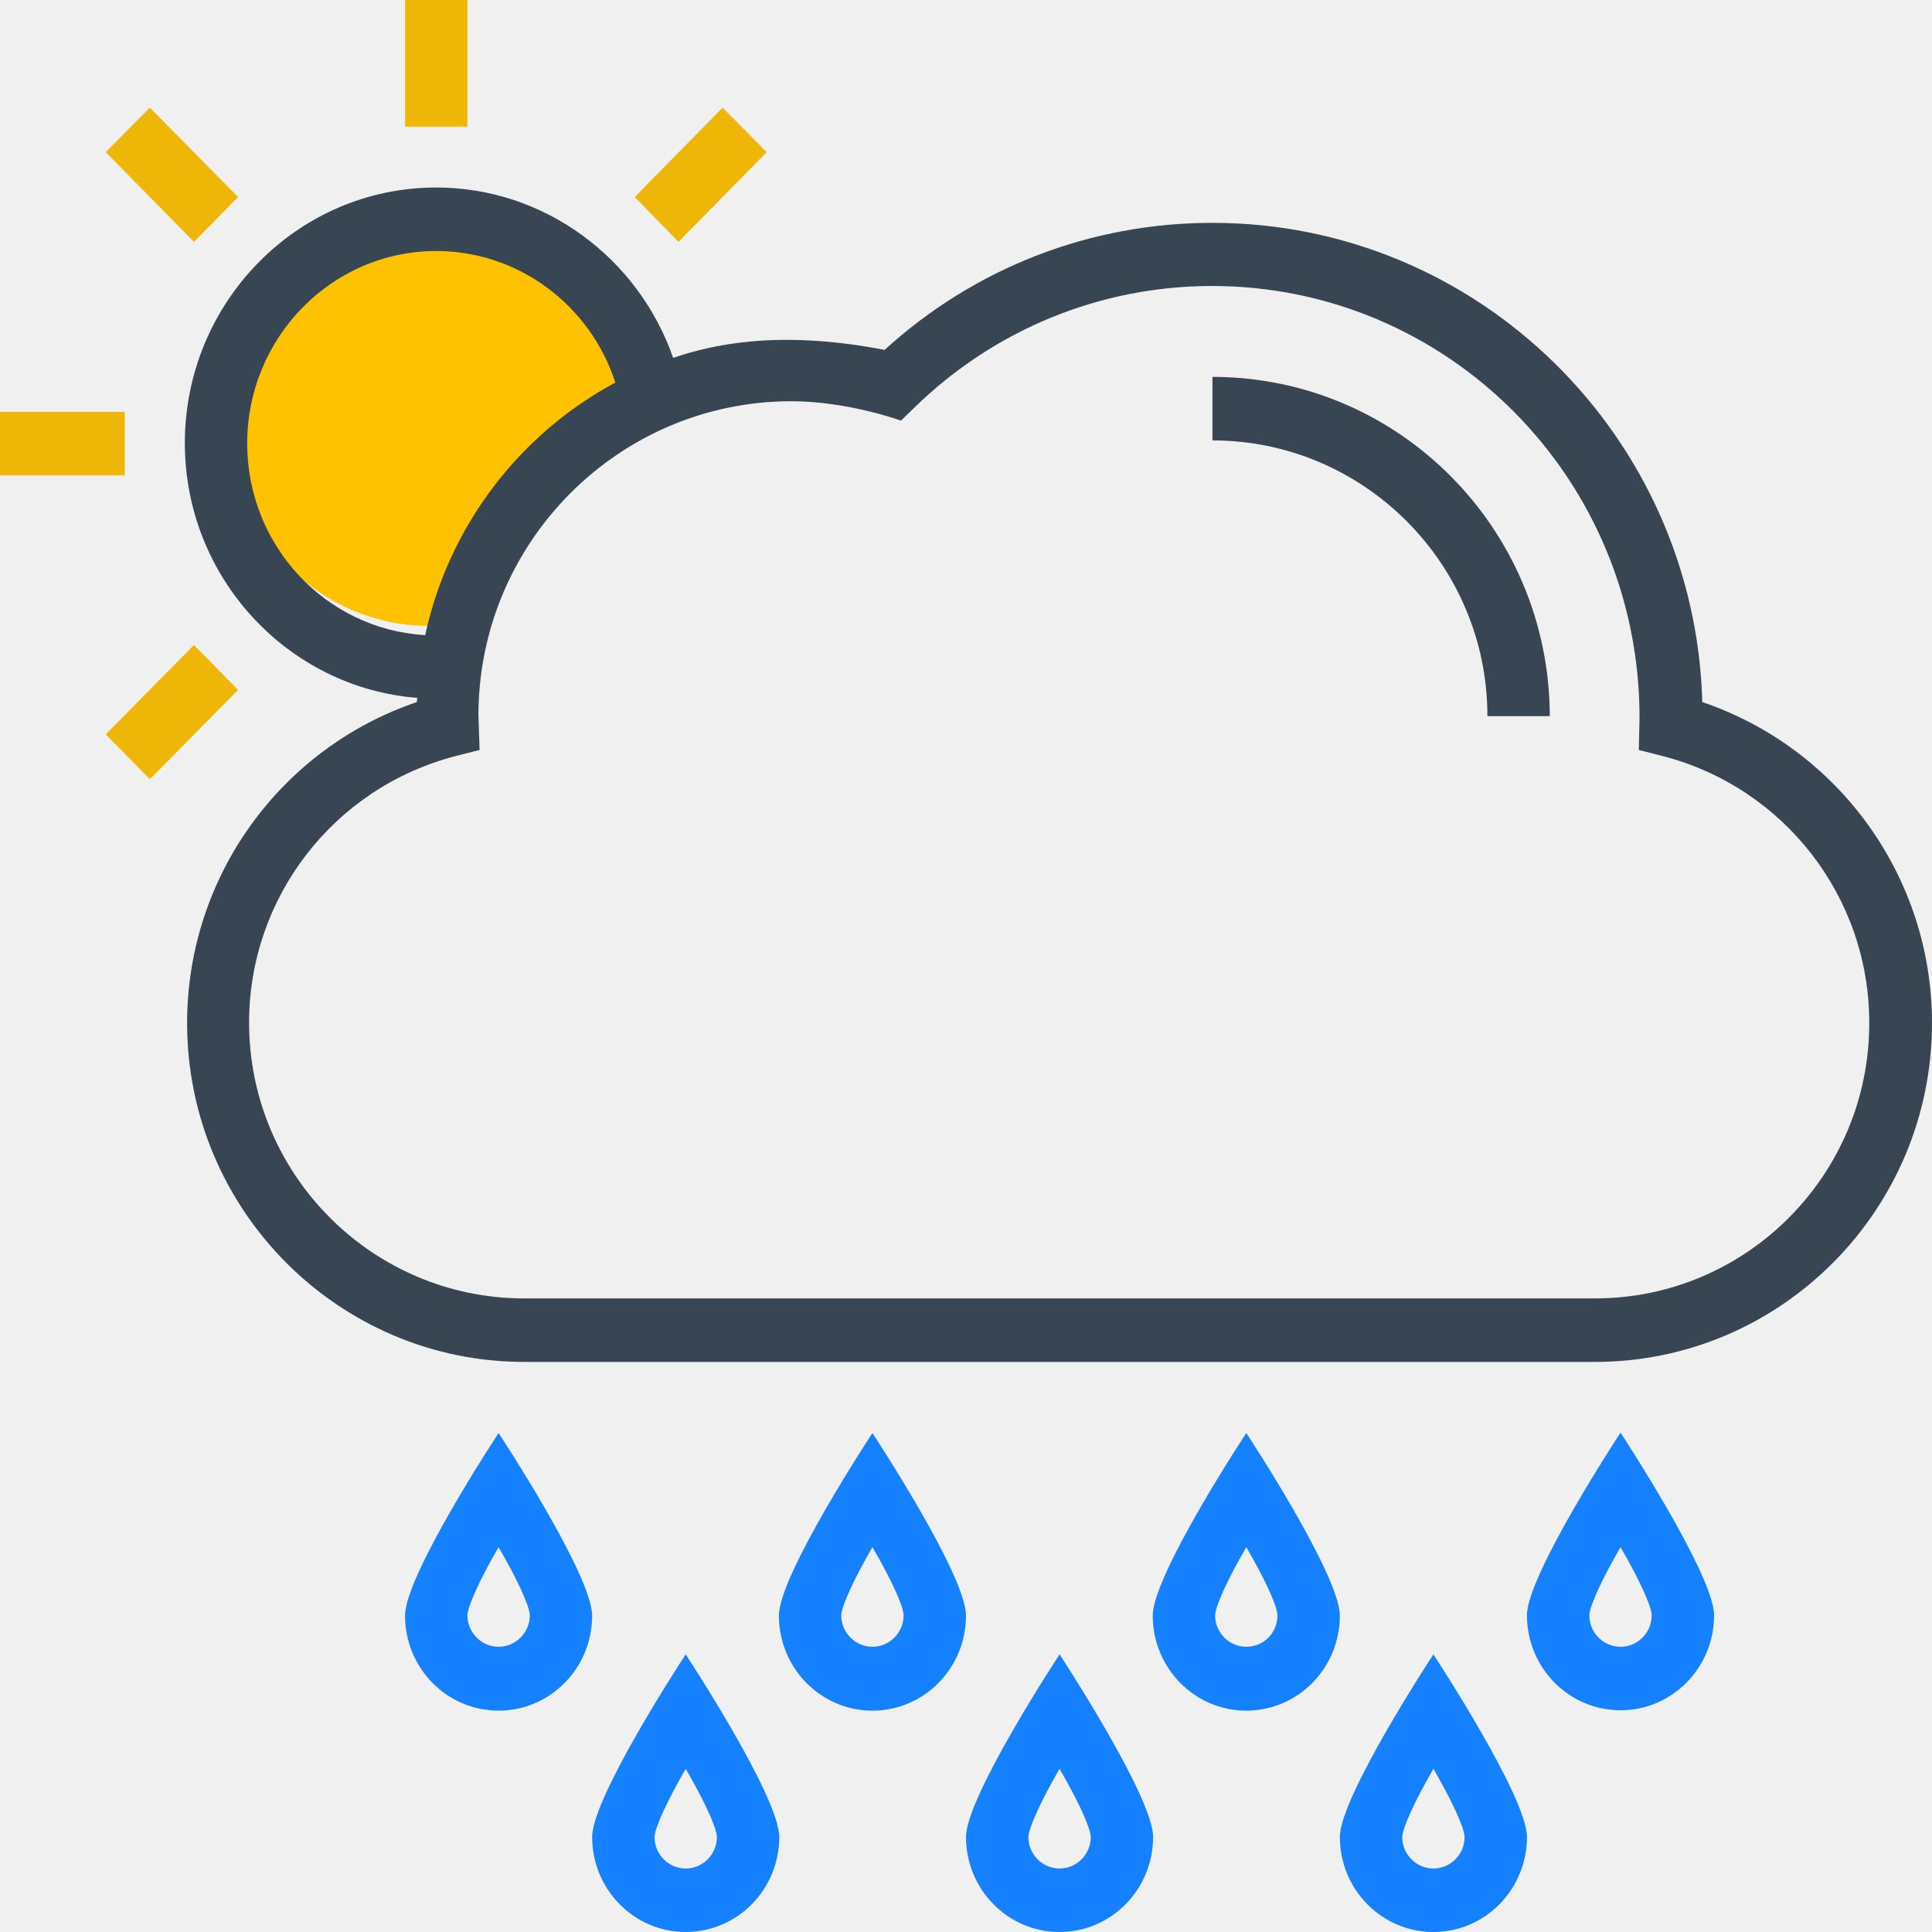
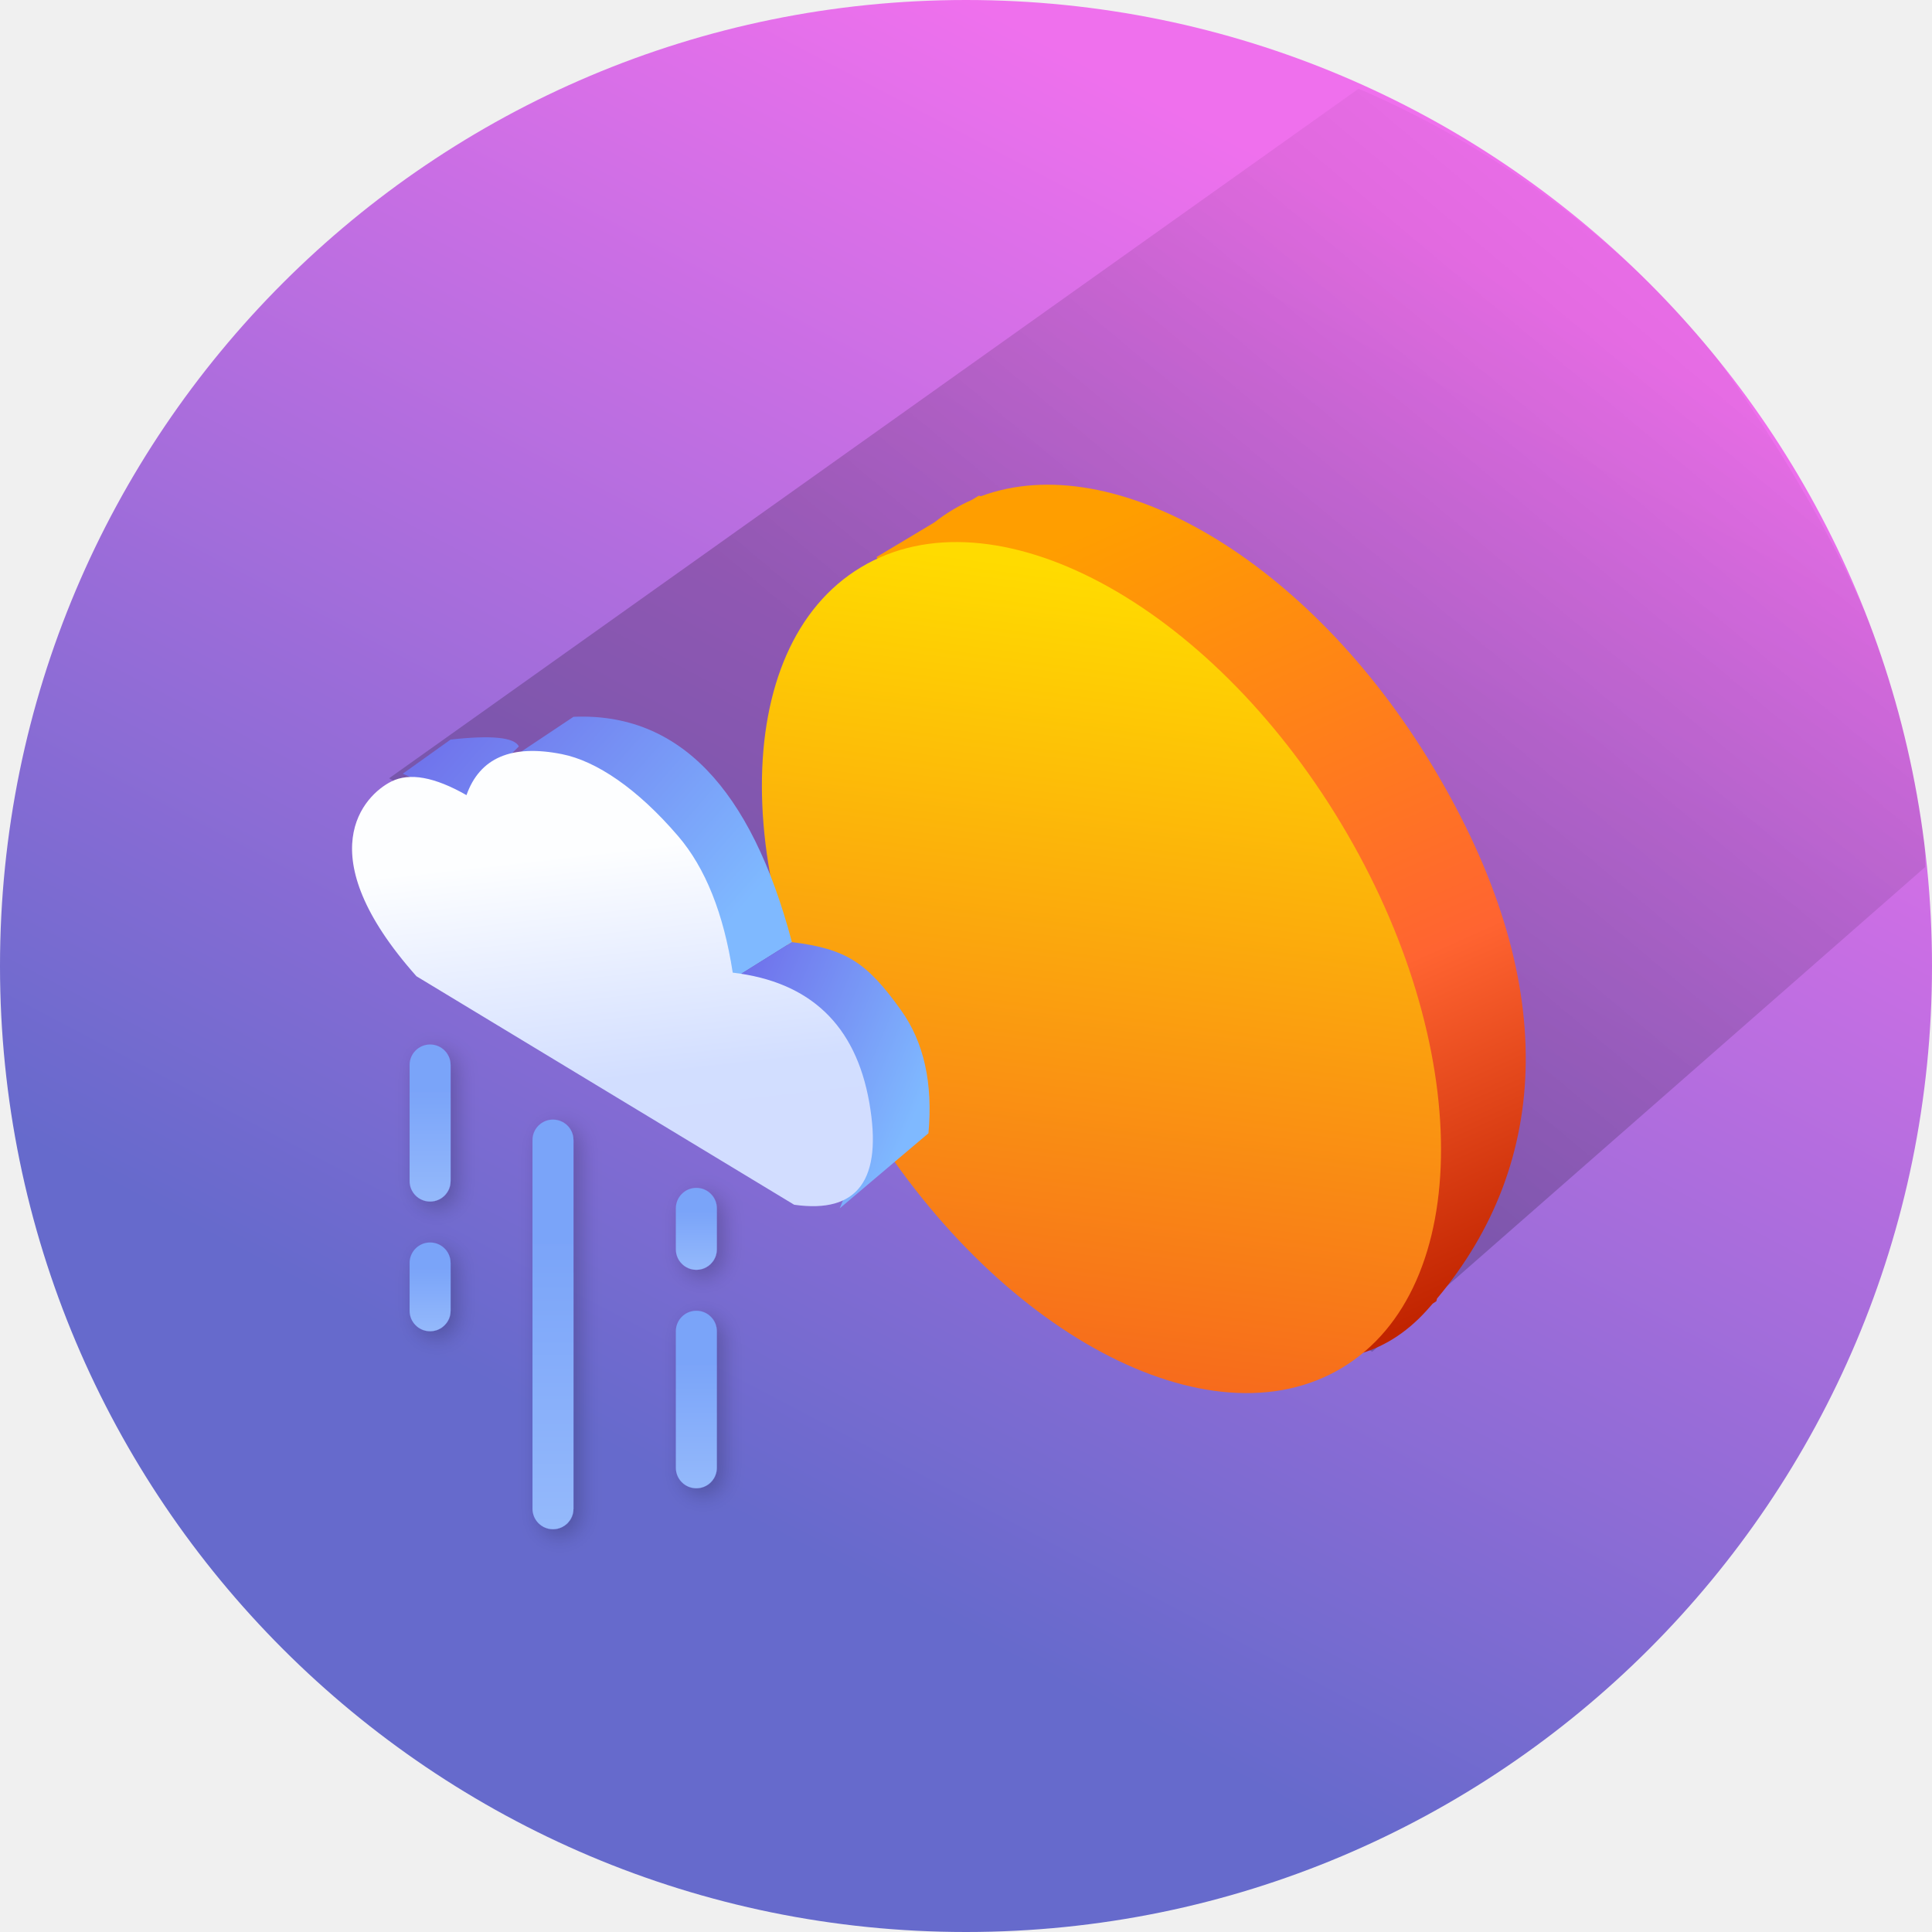
- <svg xmlns="http://www.w3.org/2000/svg" width="77" height="77" viewBox="0 0 77 77">
+ <svg xmlns="http://www.w3.org/2000/svg" xmlns:xlink="http://www.w3.org/1999/xlink" width="283" height="283" viewBox="0 0 283 283">
+   <defs>
+     <linearGradient id="integration-weather-b" x1="38.44%" x2="73.036%" y1="78.265%" y2="12.423%">
+       <stop offset="0%" stop-color="#666ACC" />
+       <stop offset="100%" stop-color="#EF70ED" />
+     </linearGradient>
+     <path id="integration-weather-a" d="M141.5,283 C219.648,283 283,219.648 283,141.5 C283,63.352 219.648,0 141.5,0 C63.352,0 0,63.352 0,141.5 C0,219.648 63.352,283 141.5,283 Z" />
+     <linearGradient id="integration-weather-c" x1="100%" x2="50%" y1="17.361%" y2="66.56%">
+       <stop offset="0%" stop-opacity="0" />
+       <stop offset="100%" />
+     </linearGradient>
+     <linearGradient id="integration-weather-e" x1="50%" x2="83.237%" y1="0%" y2="95.88%">
+       <stop offset="0%" stop-color="#FF9E00" />
+       <stop offset="61.159%" stop-color="#FF6431" />
+       <stop offset="100%" stop-color="#C12400" />
+     </linearGradient>
+     <linearGradient id="integration-weather-f" x1="64.591%" x2="22.585%" y1="3.844%" y2="91.925%">
+       <stop offset="0%" stop-color="#FFDB00" />
+       <stop offset="100%" stop-color="#F76B1C" />
+     </linearGradient>
+     <linearGradient id="integration-weather-g" x1="-12.57%" x2="101.258%" y1="-16.652%" y2="49.75%">
+       <stop offset="0%" stop-color="#6B5EE6" />
+       <stop offset="100%" stop-color="#7FB9FF" />
+     </linearGradient>
+     <linearGradient id="integration-weather-h" x1="48.604%" x2="56.912%" y1="22.004%" y2="86.259%">
+       <stop offset="0%" stop-color="#FDFEFF" />
+       <stop offset="77.041%" stop-color="#D2DEFF" />
+       <stop offset="100%" stop-color="#D2DDFF" />
+     </linearGradient>
+     <filter id="integration-weather-i" width="122.2%" height="114.1%" x="-8.9%" y="-5.6%" filterUnits="objectBoundingBox">
+       <feOffset dx="1" dy="1" in="SourceAlpha" result="shadowOffsetOuter1" />
+       <feGaussianBlur in="shadowOffsetOuter1" result="shadowBlurOuter1" stdDeviation="1.5" />
+       <feColorMatrix in="shadowBlurOuter1" result="shadowMatrixOuter1" values="0 0 0 0 0   0 0 0 0 0   0 0 0 0 0  0 0 0 0.207 0" />
+       <feMerge>
+         <feMergeNode in="shadowMatrixOuter1" />
+         <feMergeNode in="SourceGraphic" />
+       </feMerge>
+     </filter>
+     <linearGradient id="integration-weather-j" x1="50%" x2="50%" y1="179.934%" y2="29.055%">
+       <stop offset="0%" stop-color="#B2D1FD" />
+       <stop offset="100%" stop-color="#7AA4F9" />
+     </linearGradient>
+   </defs>
  <g fill="none" fill-rule="evenodd">
-     <path fill="#1681FF" fill-rule="nonzero" d="M34.771 57.113C34.771 57.113 31.043 62.767 31.043 64.389 31.043 66.481 32.71 68.178 34.771 68.178 36.833 68.178 38.5 66.481 38.5 64.389 38.5 62.767 34.771 57.113 34.771 57.113zM34.771 65.632C34.089 65.632 33.528 65.071 33.528 64.374 33.544 63.995 34.059 62.888 34.771 61.661 35.484 62.888 35.999 63.98 36.014 64.374 36.014 65.071 35.453 65.632 34.771 65.632zM19.871 57.113C19.871 57.113 16.143 62.767 16.143 64.389 16.143 66.481 17.81 68.178 19.871 68.178 21.933 68.178 23.6 66.481 23.6 64.389 23.6 62.767 19.871 57.113 19.871 57.113zM19.871 65.632C19.189 65.632 18.629 65.071 18.629 64.374 18.644 63.995 19.159 62.888 19.871 61.661 20.584 62.888 21.099 63.98 21.114 64.374 21.114 65.071 20.554 65.632 19.871 65.632zM49.671 57.113C49.671 57.113 45.942 62.767 45.942 64.389 45.942 66.481 47.61 68.178 49.671 68.178 51.732 68.178 53.4 66.481 53.4 64.389 53.4 62.767 49.671 57.113 49.671 57.113zM49.671 65.632C48.989 65.632 48.428 65.071 48.428 64.374 48.443 63.995 48.959 62.888 49.671 61.661 50.383 62.888 50.899 63.98 50.914 64.374 50.914 65.071 50.368 65.632 49.671 65.632zM60.857 64.374C60.857 66.466 62.525 68.163 64.586 68.163 66.647 68.163 68.315 66.466 68.315 64.374 68.315 62.767 64.586 57.098 64.586 57.098 64.586 57.098 60.857 62.767 60.857 64.374zM64.586 65.632C63.904 65.632 63.343 65.071 63.343 64.374 63.358 63.995 63.874 62.888 64.586 61.661 65.298 62.888 65.814 63.98 65.829 64.374 65.829 65.071 65.268 65.632 64.586 65.632zM23.6 73.211C23.6 75.302 25.268 77 27.329 77 29.39 77 31.058 75.302 31.058 73.211 31.058 71.604 27.329 65.935 27.329 65.935 27.329 65.935 23.6 71.604 23.6 73.211zM27.329 74.469C26.647 74.469 26.086 73.908 26.086 73.211 26.101 72.832 26.617 71.725 27.329 70.497 28.041 71.725 28.557 72.817 28.572 73.211 28.572 73.908 28.011 74.469 27.329 74.469zM38.5 73.211C38.5 75.302 40.167 77 42.229 77 44.29 77 45.957 75.302 45.957 73.211 45.957 71.604 42.229 65.935 42.229 65.935 42.229 65.935 38.5 71.604 38.5 73.211zM42.229 74.469C41.547 74.469 40.986 73.908 40.986 73.211 41.001 72.832 41.516 71.725 42.229 70.497 42.941 71.725 43.456 72.817 43.472 73.211 43.472 73.908 42.911 74.469 42.229 74.469zM53.4 73.211C53.4 75.302 55.067 77 57.129 77 59.19 77 60.857 75.302 60.857 73.211 60.857 71.604 57.129 65.935 57.129 65.935 57.129 65.935 53.4 71.604 53.4 73.211zM57.129 74.469C56.446 74.469 55.886 73.908 55.886 73.211 55.901 72.832 56.416 71.725 57.129 70.497 57.841 71.725 58.356 72.817 58.371 73.211 58.371 73.908 57.811 74.469 57.129 74.469z" />
-     <rect width="2.486" height="5.047" x="16.143" fill="#EEB707" fill-rule="nonzero" />
-     <polygon fill="#EEB707" fill-rule="nonzero" points="30.557 6.063 28.799 4.29 25.298 7.852 27.041 9.64" />
-     <polygon fill="#EEB707" fill-rule="nonzero" points="7.73 25.707 4.214 29.269 5.972 31.058 9.489 27.496" />
-     <rect width="4.972" height="2.531" y="16.416" fill="#EEB707" fill-rule="nonzero" />
-     <polygon fill="#EEB707" fill-rule="nonzero" points="9.489 7.852 5.972 4.29 4.214 6.063 7.73 9.64" />
-     <path fill="#384553" fill-rule="nonzero" d="M48.322,15.021 L48.322,17.552 C54.355,17.552 59.281,22.479 59.281,28.542 L61.767,28.542 C61.752,21.069 55.734,15.021 48.322,15.021 Z" />
-     <path fill="#FFC200" stroke="#FFC200" d="M17.111,24.444 C19.211,24.444 20.663,19.748 22,18.333 C23.241,17.02 24.444,17.111 24.444,17.111 C28.495,17.111 21.161,9.778 17.111,9.778 C13.061,9.778 9.778,13.061 9.778,17.111 C9.778,21.161 13.061,24.444 17.111,24.444 Z" />
-     <path fill="#384553" fill-rule="nonzero" d="M67.845,27.981 C67.557,17.401 58.917,8.882 48.322,8.882 C43.456,8.882 38.849,10.671 35.256,13.945 C30.936,13.111 28.314,13.763 26.829,14.263 C25.434,10.262 21.675,7.473 17.386,7.473 C11.853,7.473 7.367,12.05 7.367,17.658 C7.367,23.009 11.459,27.405 16.628,27.814 C16.628,27.875 16.613,27.92 16.613,27.981 C11.171,29.83 7.457,34.953 7.457,40.774 C7.457,48.216 13.49,54.279 20.887,54.279 L63.57,54.279 C70.982,54.279 77,48.216 77,40.774 C77,34.953 73.286,29.83 67.845,27.981 Z M9.852,17.674 C9.852,13.445 13.232,10.004 17.386,10.004 C20.66,10.004 23.524,12.156 24.525,15.248 C20.705,17.295 17.886,20.963 16.946,25.313 C12.99,25.086 9.852,21.751 9.852,17.674 Z M63.57,51.748 L20.887,51.748 C14.854,51.748 9.928,46.821 9.928,40.758 C9.928,35.756 13.308,31.391 18.159,30.133 L19.114,29.891 L19.068,28.511 C19.068,21.615 24.661,15.991 31.543,15.991 C33.786,15.991 35.908,16.764 35.908,16.764 L36.439,16.249 C39.637,13.126 43.866,11.398 48.307,11.398 C57.705,11.398 65.359,19.068 65.344,28.632 C65.344,28.723 65.314,29.891 65.314,29.891 L66.269,30.133 C71.119,31.391 74.499,35.756 74.499,40.758 C74.514,46.821 69.603,51.748 63.57,51.748 Z" />
+     <mask id="integration-weather-d" fill="#fff">
+       <use xlink:href="#integration-weather-a" />
+     </mask>
+     <use fill="url(#integration-weather-b)" xlink:href="#integration-weather-a" />
+     <path fill="url(#integration-weather-c)" d="M201,198 L282,127 C282,105 271,79 249,49 C234.333,33 217.667,21 199,13 L57,114 L201,198 Z" mask="url(#integration-weather-d)" opacity=".203" style="mix-blend-mode:multiply" />
+     <g transform="translate(51 62)">
+       <g transform="translate(40)">
+         <path fill="url(#integration-weather-e)" d="M107.453,136.489 C89.241,140.978 64.704,119.182 48.628,92.428 C33.121,66.62 29.939,38.707 39.102,22.538 C38.612,21.872 38.044,20.893 37.397,19.6 L45.903,14.497 C46.728,13.845 47.597,13.245 48.509,12.697 C49.429,12.144 50.377,11.655 51.35,11.228 L52.397,10.6 L52.674,10.692 C72.176,3.431 100.732,20.079 118.851,50.234 C137.746,81.682 136.115,108.414 119.493,128.217 L119.397,128.6 L118.863,128.956 C118.57,129.295 118.272,129.631 117.971,129.965 C114.885,133.382 111.395,135.478 107.632,136.444 L107.397,136.6 L107.453,136.489 Z" />
+         <ellipse cx="70.342" cy="79.731" fill="url(#integration-weather-f)" rx="40.962" ry="68.405" transform="rotate(-31 70.342 79.731)" />
+       </g>
+       <g transform="translate(0 42)">
+         <path fill="url(#integration-weather-g)" d="M57 39L65 34C59 11.333 48.333.333 33 1L24 7C39.333 8.333 50 19 56 39M8 9.333L15 4.333C21 3.667 24.333 4 25 5.333L17 13.333 8 9.333z" />
+         <path fill="url(#integration-weather-g)" d="M72,73 L85,62 C85.667,54.667 84.333,48.667 81,44 C76,37 73,35 65,34 L57,39 C63,40.333 68,44 72,50 C76,56 76,63.667 72,73 Z" />
+         <path fill="url(#integration-weather-h)" d="M17.33,12.471 C12.663,9.805 8.996,9.138 6.33,10.471 C2.33,12.471 -6,21 10,39 L65.33,72.471 C74.663,73.805 78.33,68.805 76.33,57.471 C74.33,46.138 67.663,39.805 56.33,38.471 C54.996,29.805 52.33,23.138 48.33,18.471 C42.33,11.471 36.33,7.471 31.33,6.471 C23.938,4.993 19.271,6.993 17.33,12.471 Z" />
+       </g>
+       <g fill="url(#integration-weather-j)" filter="url(#integration-weather-i)" transform="translate(9 91)">
+         <rect width="6" height="23" rx="3" />
+         <rect width="6" height="13" y="29" rx="3" />
+         <rect width="6" height="60" x="18" y="11" rx="3" />
+         <rect width="6" height="12" x="39" y="21" rx="3" />
+         <rect width="6" height="26" x="39" y="39" rx="3" />
+       </g>
+     </g>
  </g>
</svg>
